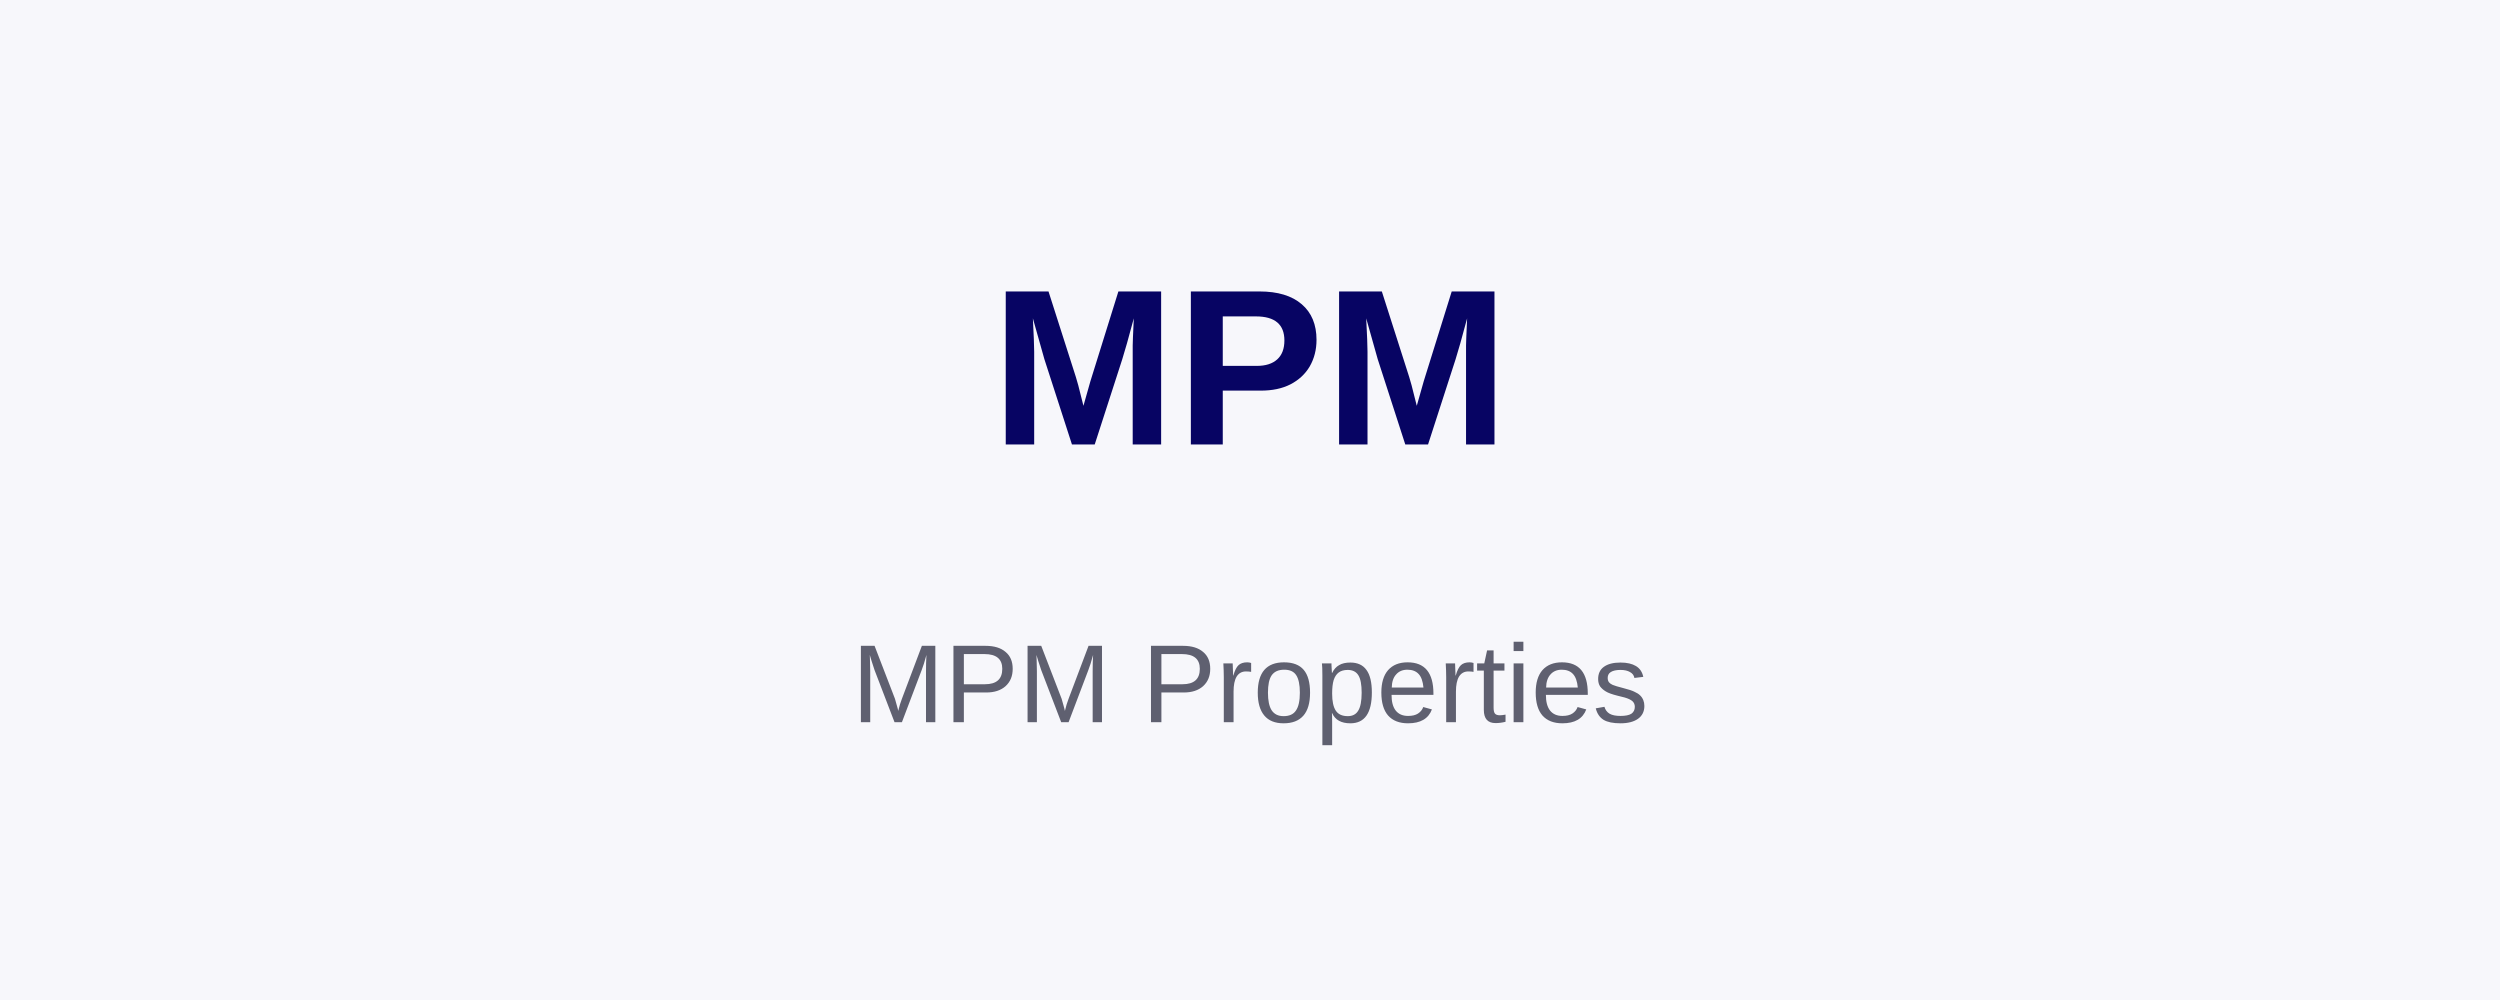
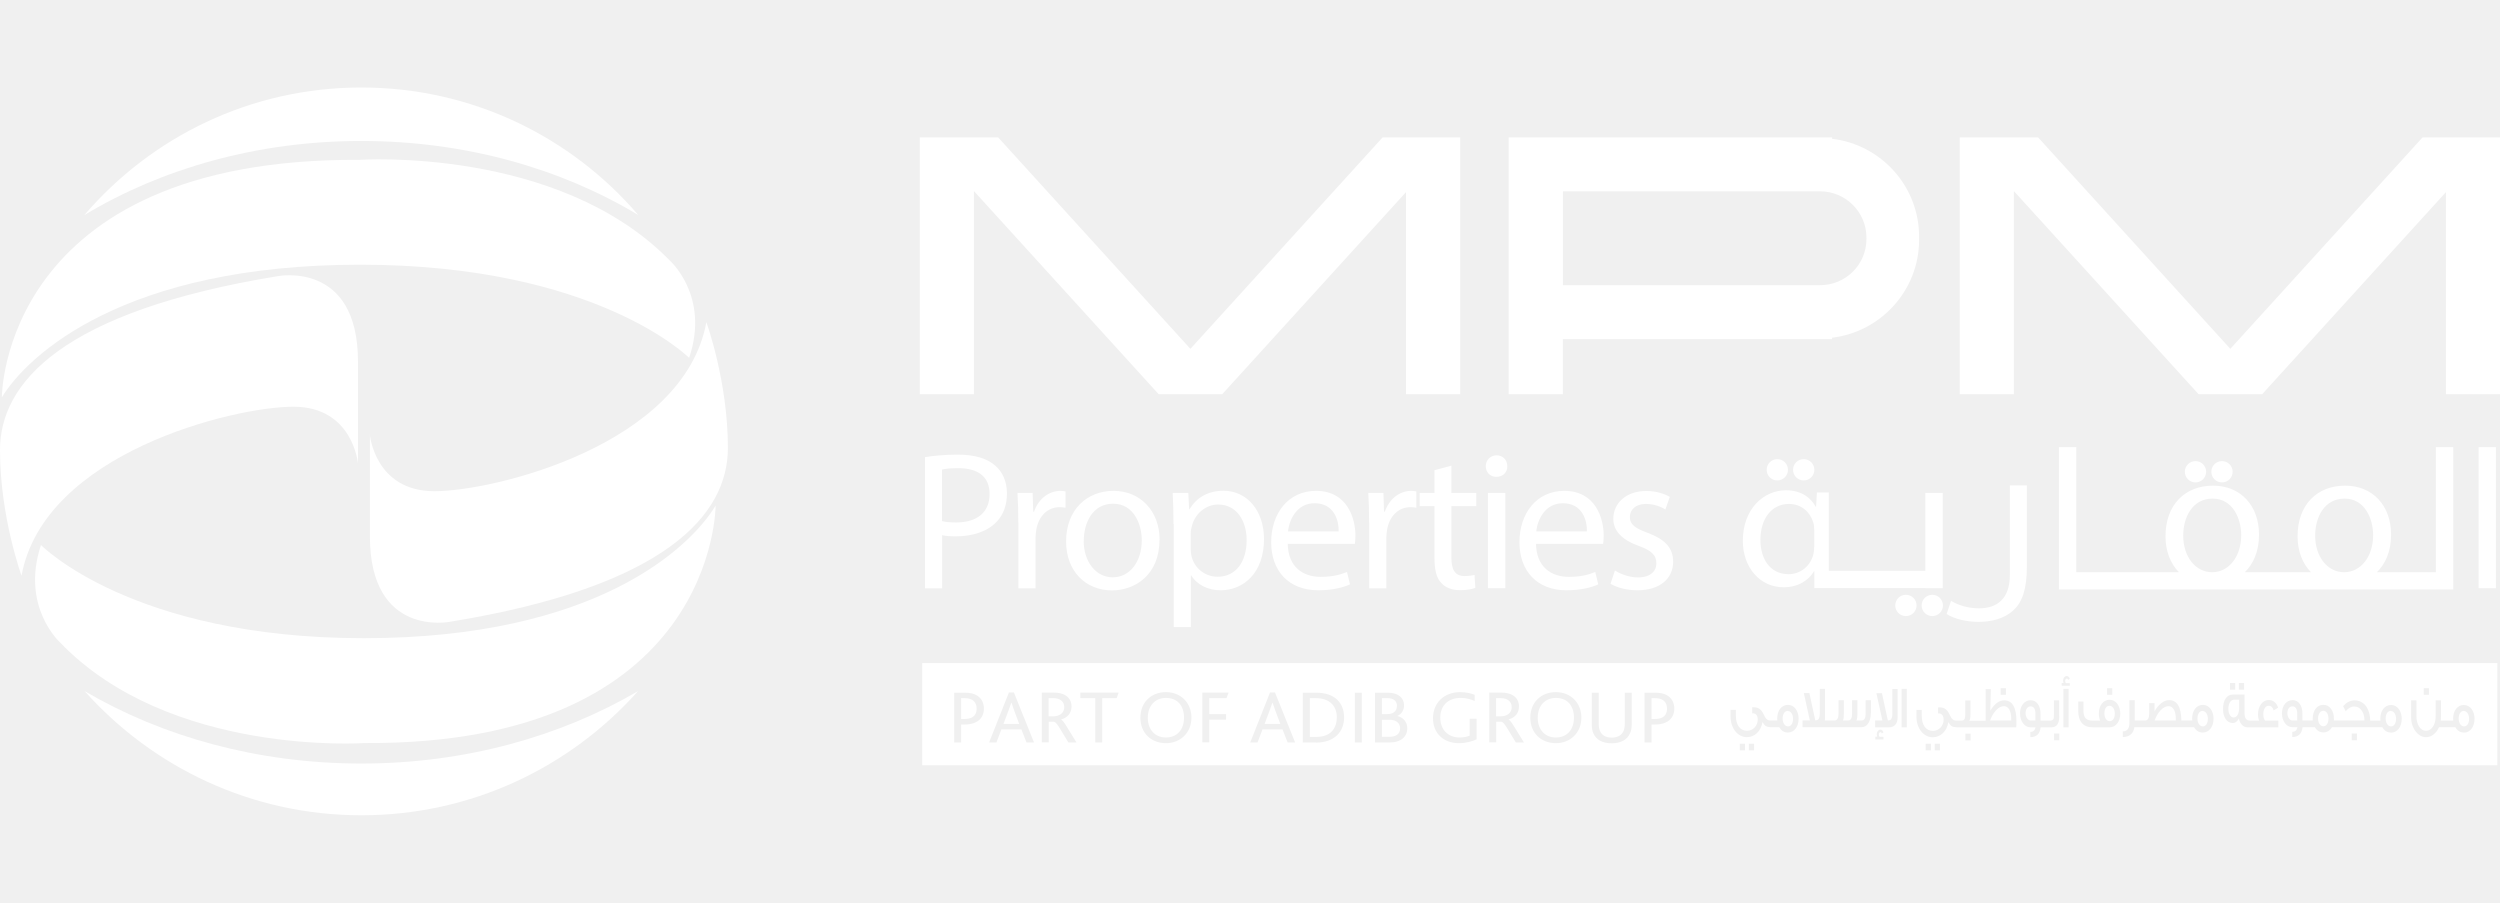
- <svg xmlns="http://www.w3.org/2000/svg" width="180" height="72" viewBox="0 0 180 72" role="img" aria-label="MPM Properties">
-   <rect width="180" height="72" fill="#f7f7fb" />
-   <text x="90" y="32" text-anchor="middle" font-family="Arial, Helvetica, sans-serif" font-size="16" font-weight="700" fill="#070463">MPM</text>
-   <text x="90" y="52" text-anchor="middle" font-family="Arial, Helvetica, sans-serif" font-size="8" fill="#5f6070">MPM Properties</text>
+ <svg xmlns="http://www.w3.org/2000/svg" id="Layer_1" version="1.1" viewBox="0 0 216 78">
+   <defs>
+     <style>
+       .st0 {
+         fill: #fff;
+       }
+     </style>
+   </defs>
+   <g>
+     <path class="st0" d="M7.31,59.71c5.88,6.58,14.41,10.73,23.91,10.73s18.03-4.14,23.91-10.73c-6.71,3.93-14.97,6.26-23.91,6.26s-17.21-2.32-23.91-6.26Z" />
+     <path class="st0" d="M55.15,18.58c-5.79-6.75-14.36-11.02-23.93-11.02S13.08,11.83,7.29,18.58c6.67-4.02,14.95-6.4,23.93-6.4s17.26,2.38,23.93,6.4Z" />
+     <path class="st0" d="M3.54,47.09s7.85,8.05,27.89,8.05,28.22-7.83,30.4-11.46c0,0,.06,20.69-30.34,20.52,0,0-16.81,1.17-26.28-8.67,0,0-3.45-3.08-1.67-8.44Z" />
+     <path class="st0" d="M59.54,30.92s-8-8.05-28.42-8.05S2.37,30.7.16,34.33c0,0-.06-20.69,30.91-20.52,0,0,17.13-1.17,26.77,8.67,0,0,3.52,3.07,1.7,8.44Z" />
+     <path class="st0" d="M30.93,40.06s-.42-4.92-5.58-4.92S3.8,39.13,1.86,49.74c0,0-1.86-5.09-1.86-10.86s5.32-11.97,24-15.02c0,0,6.93-1.37,6.93,7.38v8.83Z" />
+     <path class="st0" d="M31.95,37.52s.42,4.92,5.58,4.92,21.55-3.99,23.5-14.6c0,0,1.86,5.09,1.86,10.86s-5.33,11.97-24,15.02c0,0-6.93,1.41-6.93-7.38v-8.83Z" />
+   </g>
+   <g>
+     <path class="st0" d="M121.47,11.87h-2.01l-16.61,18.27-16.61-18.27h-6.77v22.19h4.68v-17.55l15.96,17.55h5.49l15.88-17.46v17.46h4.68V11.87h-4.68ZM212.94,11.87h-3.63l-16.61,18.27-16.61-18.27h-6.77v22.19h4.68v-17.55l15.96,17.55h5.49l15.88-17.46v17.46h4.68V11.87h-3.06ZM158.29,11.99v-.12h-25.6s-2.34,0-2.34,0v22.19h4.68v-4.76h23.26v-.12c4.23-.51,7.52-4.11,7.52-8.46v-.27c0-4.36-3.28-7.95-7.52-8.46ZM161.26,20.65c0,2.21-1.79,3.99-4.01,3.99h-22.21v-8.11h22.21c2.21,0,4.01,1.79,4.01,3.99v.12Z" />
+     <path class="st0" d="M79.91,39.5c.72-.12,1.66-.22,2.85-.22,1.47,0,2.54.34,3.23.95.63.54,1.01,1.38,1.01,2.4s-.31,1.85-.89,2.45c-.78.83-2.06,1.26-3.52,1.26-.44,0-.85-.02-1.19-.1v4.59h-1.48v-11.32ZM81.39,45.02c.32.09.73.12,1.23.12,1.79,0,2.88-.87,2.88-2.45s-1.08-2.24-2.71-2.24c-.65,0-1.14.05-1.4.12v4.45Z" />
+     <path class="st0" d="M87.98,45.16c0-.97-.02-1.8-.07-2.57h1.31l.05,1.62h.07c.38-1.11,1.28-1.8,2.29-1.8.17,0,.29.02.43.05v1.41c-.15-.03-.31-.05-.51-.05-1.06,0-1.81.8-2.01,1.92-.03.2-.07.44-.07.7v4.39h-1.48v-5.66Z" />
+     <path class="st0" d="M100.18,46.64c0,3.04-2.12,4.37-4.11,4.37-2.24,0-3.96-1.63-3.96-4.23,0-2.75,1.81-4.37,4.1-4.37s3.98,1.72,3.98,4.23ZM93.63,46.72c0,1.8,1.04,3.16,2.51,3.16s2.51-1.34,2.51-3.2c0-1.39-.7-3.16-2.47-3.16s-2.54,1.63-2.54,3.2Z" />
+     <path class="st0" d="M101.39,45.28c0-1.05-.03-1.9-.07-2.69h1.35l.07,1.41h.03c.61-1,1.59-1.6,2.94-1.6,2,0,3.5,1.68,3.5,4.18,0,2.96-1.81,4.42-3.75,4.42-1.09,0-2.05-.48-2.54-1.29h-.03v4.47h-1.48v-8.91ZM102.88,47.47c0,.22.03.43.07.61.27,1.04,1.18,1.75,2.25,1.75,1.59,0,2.51-1.29,2.51-3.18,0-1.65-.87-3.06-2.46-3.06-1.02,0-1.98.73-2.27,1.85-.05.19-.1.41-.1.61v1.41Z" />
+     <path class="st0" d="M111.26,46.98c.03,2.02,1.33,2.86,2.83,2.86,1.07,0,1.72-.19,2.29-.42l.26,1.07c-.53.24-1.43.51-2.75.51-2.54,0-4.06-1.67-4.06-4.15s1.47-4.44,3.87-4.44c2.7,0,3.41,2.36,3.41,3.88,0,.31-.03.54-.05.7h-5.8ZM115.66,45.91c.02-.95-.39-2.43-2.08-2.43-1.52,0-2.18,1.39-2.3,2.43h4.39Z" />
+     <path class="st0" d="M118.29,45.16c0-.97-.02-1.8-.07-2.57h1.31l.05,1.62h.07c.38-1.11,1.28-1.8,2.29-1.8.17,0,.29.02.43.05v1.41c-.15-.03-.31-.05-.51-.05-1.06,0-1.81.8-2.01,1.92-.03.2-.07.44-.07.7v4.39h-1.48v-5.66Z" />
+     <path class="st0" d="M125.4,40.23v2.36h2.15v1.14h-2.15v4.44c0,1.02.29,1.6,1.13,1.6.39,0,.68-.05.87-.1l.07,1.12c-.29.12-.75.2-1.33.2-.7,0-1.26-.22-1.62-.63-.43-.44-.58-1.17-.58-2.14v-4.49h-1.28v-1.14h1.28v-1.97l1.47-.39Z" />
+     <path class="st0" d="M130.23,40.28c.02.51-.36.92-.96.92-.53,0-.9-.41-.9-.92s.39-.94.94-.94.92.41.92.94ZM128.56,50.82v-8.23h1.5v8.23h-1.5Z" />
+     <path class="st0" d="M132.71,46.98c.03,2.02,1.33,2.86,2.83,2.86,1.08,0,1.72-.19,2.29-.42l.26,1.07c-.53.24-1.43.51-2.75.51-2.54,0-4.06-1.67-4.06-4.15s1.47-4.44,3.87-4.44c2.7,0,3.41,2.36,3.41,3.88,0,.31-.03.54-.05.7h-5.8ZM137.11,45.91c.02-.95-.39-2.43-2.08-2.43-1.52,0-2.18,1.39-2.3,2.43h4.39Z" />
+     <path class="st0" d="M139.53,49.29c.44.29,1.23.6,1.98.6,1.09,0,1.6-.54,1.6-1.22,0-.71-.43-1.11-1.54-1.51-1.48-.53-2.18-1.34-2.18-2.33,0-1.33,1.08-2.41,2.85-2.41.84,0,1.57.24,2.03.51l-.38,1.09c-.32-.2-.92-.48-1.69-.48-.89,0-1.38.51-1.38,1.12,0,.68.49.99,1.57,1.39,1.43.54,2.17,1.26,2.17,2.48,0,1.45-1.13,2.47-3.09,2.47-.9,0-1.74-.22-2.32-.56l.38-1.14Z" />
+     <path class="st0" d="M173.65,49.69c0,2.07-1.13,2.87-2.66,2.87-1.02,0-1.88-.31-2.42-.65l-.38,1.14c.67.44,1.76.68,2.75.68,1.04,0,2.2-.24,3-.99.8-.71,1.18-1.87,1.18-3.76v-7.04h-1.47v7.74ZM214.15,38.63v12.19h1.5v-12.19h-1.5ZM210.47,49.44h-5.11c.73-.71,1.23-1.78,1.23-3.25,0-2.52-1.6-4.23-3.98-4.23s-4.1,1.62-4.1,4.37c0,1.31.44,2.38,1.16,3.11h-5.72c.73-.71,1.23-1.78,1.23-3.25,0-2.52-1.6-4.23-3.98-4.23s-4.1,1.62-4.1,4.37c0,1.31.44,2.38,1.16,3.11h-8.87v-10.81h-1.5v12.3h34.07v-12.3h-1.5v10.81ZM191.14,49.44c-1.47,0-2.51-1.36-2.51-3.16,0-1.56.77-3.2,2.54-3.2s2.47,1.77,2.47,3.16c0,1.85-1.07,3.2-2.51,3.2ZM202.54,49.44c-1.47,0-2.51-1.36-2.51-3.16,0-1.56.77-3.2,2.54-3.2s2.47,1.77,2.47,3.16c0,1.85-1.07,3.2-2.51,3.2ZM166.35,50.82h1.5v-8.23h-1.5v6.73h-8.34v-6.77h-1.03l-.07,1.24h-.03c-.36-.68-1.14-1.43-2.58-1.43-1.89,0-3.72,1.58-3.72,4.37,0,2.28,1.47,4.01,3.52,4.01,1.28,0,2.17-.61,2.63-1.38h.03v1.45h9.59ZM156.74,47.28c0,.25-.03.54-.12.8-.32.95-1.16,1.53-2.08,1.53-1.62,0-2.44-1.34-2.44-2.96,0-1.9,1.02-3.11,2.46-3.11,1.09,0,1.83.71,2.1,1.58.07.2.09.43.09.68v1.48ZM191.98,41.68c.51,0,.92-.41.92-.92s-.41-.92-.92-.92-.92.41-.92.92.41.92.92.92ZM189.69,41.68c.51,0,.92-.41.92-.92s-.41-.92-.92-.92-.92.41-.92.92.41.92.92.92ZM166.95,51.39c-.51,0-.92.41-.92.92s.41.92.92.92.92-.41.92-.92-.41-.92-.92-.92ZM164.67,51.39c-.51,0-.92.41-.92.92s.41.92.92.92.92-.41.92-.92-.41-.92-.92-.92ZM155.84,41.51c.51,0,.92-.41.92-.92s-.41-.92-.92-.92-.92.41-.92.92.41.92.92.92ZM153.56,41.51c.51,0,.92-.41.92-.92s-.41-.92-.92-.92-.92.41-.92.92.41.92.92.92Z" />
+   </g>
+   <g>
+     <path class="st0" d="M134.43,60.3c-.94,0-1.57.68-1.57,1.71s.62,1.71,1.57,1.71,1.56-.67,1.56-1.71-.57-1.71-1.56-1.71Z" />
+     <path class="st0" d="M120.09,62.19h-.69v1.47h.62c.58,0,.95-.22.95-.74,0-.44-.35-.73-.88-.73Z" />
+     <path class="st0" d="M130.61,61.09c0-.25-.1-.46-.29-.59-.14-.1-.33-.18-.65-.18h-.41v1.57h.4c.24,0,.41-.05.58-.14.22-.12.37-.35.37-.66Z" />
+     <path class="st0" d="M143.63,60.46c-.15-.08-.35-.14-.63-.14h-.31v1.8h.3c.27,0,.47-.05.61-.12.29-.14.43-.41.43-.78,0-.34-.14-.61-.4-.76Z" />
+     <path class="st0" d="M182.26,60.98c-.27,0-.44.26-.44.66,0,.38.18.67.46.67s.44-.28.44-.65c0-.39-.19-.68-.46-.68Z" />
+     <path class="st0" d="M154.46,61.42c-.26,0-.44.27-.44.66s.19.68.47.68c.25,0,.43-.26.43-.65s-.19-.68-.46-.68Z" />
+     <path class="st0" d="M175.45,61.03c-.27,0-.44.24-.44.58s.19.64.44.64h.41v-.7c-.02-.3-.16-.52-.4-.52Z" />
+     <path class="st0" d="M91.95,61.09c0-.25-.1-.46-.29-.59-.14-.1-.33-.18-.65-.18h-.41v1.57h.4c.24,0,.41-.05.58-.14.22-.12.37-.35.37-.66Z" />
+     <path class="st0" d="M87.38,60.7c-.05.16-.12.36-.26.73l-.42,1.12h1.36l-.42-1.12c-.13-.37-.2-.56-.25-.72h-.01Z" />
+     <path class="st0" d="M83.98,60.46c-.15-.08-.35-.14-.63-.14h-.31v1.8h.3c.27,0,.47-.05.61-.12.29-.14.43-.41.43-.78,0-.34-.14-.61-.4-.76Z" />
+     <path class="st0" d="M120.7,61.01c0-.4-.24-.69-.83-.69h-.47v1.38h.45c.55,0,.84-.27.84-.7Z" />
+     <path class="st0" d="M100.74,60.3c-.94,0-1.57.68-1.57,1.71s.62,1.71,1.57,1.71,1.56-.67,1.56-1.71-.57-1.71-1.56-1.71Z" />
+     <path class="st0" d="M113.69,60.32h-.52v3.35h.54c1.32,0,1.79-.79,1.79-1.71s-.58-1.64-1.81-1.64Z" />
+     <path class="st0" d="M109.94,60.7c-.05.16-.12.36-.26.73l-.42,1.12h1.36l-.42-1.12c-.13-.37-.2-.56-.25-.72h-.01Z" />
+     <path class="st0" d="M173.14,61.01c-.46,0-.93.51-1.2,1.24h1.83v-.16c0-.65-.23-1.08-.63-1.08Z" />
+     <path class="st0" d="M200.72,61.42c-.14,0-.25.07-.33.21-.07.12-.11.27-.11.45,0,.37.18.67.46.67.14,0,.25-.07.33-.2.07-.12.11-.27.11-.46s-.04-.34-.11-.47c-.09-.14-.2-.21-.35-.21Z" />
+     <path class="st0" d="M190.3,61.42c-.26,0-.44.27-.44.66s.19.68.47.68c.25,0,.43-.26.43-.65s-.19-.68-.46-.68Z" />
+     <path class="st0" d="M192.53,61.25c0,.4.18.74.45.74.3,0,.48-.35.48-.79v-.75h-.41c-.32,0-.52.32-.52.8Z" />
+     <path class="st0" d="M206.56,61.42c-.26,0-.44.27-.44.66s.19.68.47.68c.25,0,.43-.26.43-.65s-.19-.68-.46-.68Z" />
+     <path class="st0" d="M198.07,61.03c-.27,0-.44.24-.44.58s.19.64.44.64h.41v-.7c-.02-.3-.16-.52-.4-.52Z" />
+     <path class="st0" d="M187.36,61.01c-.46,0-.95.53-1.2,1.24h1.83v-.16c0-.66-.24-1.08-.63-1.08Z" />
+     <path class="st0" d="M212.87,61.42c-.26,0-.44.27-.44.66s.19.68.47.68c.25,0,.43-.26.43-.65s-.19-.68-.46-.68Z" />
+     <path class="st0" d="M79.68,57.29v8.83h136.09v-8.83H79.68ZM209.41,59.46h.45v.57h-.45v-.57ZM193.44,59.01h.45v.58h-.45v-.58ZM192.67,59.01h.45v.58h-.45v-.58ZM182.05,59.46h.45v.57h-.45v-.57ZM172.86,59.46h.45v.57h-.45v-.57ZM84.23,62.44c-.24.1-.53.16-.93.16h-.26v1.55h-.6v-4.3h.92c.43,0,.74.07.98.2.42.22.67.63.67,1.18,0,.5-.22.97-.78,1.21ZM88.69,64.15l-.44-1.13h-1.73l-.43,1.13h-.63l1.71-4.32h.43l1.74,4.32h-.64ZM92.31,64.15l-.73-1.2c-.21-.36-.38-.56-.51-.59h-.46v1.78h-.6v-4.3h1.01c.45,0,.76.08.99.21.4.22.57.59.57.98,0,.59-.34.97-.9,1.13h0c.14.09.31.32.54.71l.79,1.28h-.71ZM96.47,60.32h-1.24v3.83h-.6v-3.83h-1.29v-.48h3.31l-.17.48ZM100.74,64.21c-1.27,0-2.21-.87-2.21-2.2s.93-2.21,2.21-2.21,2.2.92,2.2,2.21-.95,2.2-2.2,2.2ZM105.97,60.32h-1.49v1.38h1.45v.48h-1.45v1.96h-.6v-4.3h2.27l-.18.48ZM111.25,64.15l-.44-1.13h-1.73l-.43,1.13h-.63l1.71-4.32h.43l1.74,4.32h-.64ZM113.69,64.15h-1.13v-4.3h1.17c1.6,0,2.4.89,2.4,2.13s-.83,2.18-2.44,2.18ZM117.66,64.15h-.6v-4.3h.6v4.3ZM120.06,64.15h-1.26v-4.3h1.13c.95,0,1.38.51,1.38,1.09,0,.42-.22.76-.58.92h0c.51.12.86.53.86,1.06,0,.71-.53,1.23-1.53,1.23ZM127.57,63.88c-.33.16-.9.33-1.51.33-1.38,0-2.25-.89-2.25-2.15,0-1.32.94-2.26,2.36-2.26.52,0,.96.12,1.24.23v.54c-.33-.16-.73-.27-1.21-.27-1.13,0-1.76.71-1.76,1.71s.64,1.71,1.68,1.71c.35,0,.66-.07.86-.16v-1.46h.6v1.78ZM130.97,64.15l-.73-1.2c-.21-.36-.38-.56-.51-.59h-.46v1.78h-.6v-4.3h1.01c.45,0,.76.08.99.21.4.22.57.59.57.98,0,.59-.34.97-.9,1.13h0c.14.09.31.32.54.71l.79,1.28h-.71ZM134.43,64.21c-1.27,0-2.21-.87-2.21-2.2s.93-2.21,2.21-2.21,2.2.92,2.2,2.21-.95,2.2-2.2,2.2ZM140.98,62.59c0,.29-.04.54-.14.75-.24.57-.79.88-1.59.88s-1.36-.31-1.6-.89c-.08-.21-.12-.46-.12-.74v-2.74h.6v2.7c0,.22.03.42.1.59.16.38.5.59,1.02.59s.87-.21,1.03-.59c.07-.16.1-.37.1-.61v-2.68h.6v2.74ZM143.88,62.44c-.24.1-.53.16-.93.16h-.26v1.55h-.6v-4.3h.92c.43,0,.74.07.98.2.42.22.67.63.67,1.18,0,.5-.22.97-.78,1.21ZM150.77,64.83h-.45v-.57h.45v.57ZM151.55,64.83h-.45v-.57h.45v.57ZM154.47,63.29c-.32,0-.56-.15-.74-.46h-.74c-.4-.02-.54-.13-.71-.45-.13.8-.68,1.31-1.35,1.31-.79,0-1.41-.77-1.41-1.78v-.58h.46v.51c0,.8.37,1.3.96,1.3.53,0,.93-.44.93-.97,0-.32-.15-.54-.41-.54-.02,0-.05,0-.07,0v-.52h.18c.36,0,.63.21.81.61.17.39.33.53.56.53h.62v-.03s-.01-.09-.01-.14c0-.69.38-1.18.93-1.18s.92.53.92,1.2-.37,1.19-.92,1.19ZM161.64,61.61c0,.74-.33,1.22-.79,1.22h-5.11v-.59h.63l-.52-2.36h.48l.51,2.36c.13,0,.22-.04.28-.11.08-.1.11-.26.11-.49v-2.12h.45v2.51c0,.08,0,.15-.02.22h.84c.23,0,.35-.2.35-.61v-1.14h.46v1.12c0,.3-.02.5-.07.6v.03h.43c.23,0,.35-.19.35-.57v-1.18h.46v1.12c0,.33-.03.54-.09.63h.45c.23,0,.35-.19.35-.57v-1.18h.46v1.11ZM162.74,63.89h-.71v-.24h.16c-.02-.1-.04-.16-.04-.18,0-.24.14-.43.32-.43.11,0,.2.08.26.24l-.15.09c-.01-.08-.05-.11-.11-.11-.08,0-.14.1-.14.2,0,.09.02.16.07.2h.33v.24ZM163.95,62.03c0,.49-.28.81-.72.81h-1.22v-.59h.63l-.52-2.36h.48l.51,2.36c.13,0,.22-.04.28-.11.08-.1.11-.26.11-.49v-2.12h.45v2.51ZM164.75,62.84h-.45v-3.32h.45v3.32ZM166.83,64.83h-.45v-.57h.45v.57ZM167.61,64.83h-.45v-.57h.45v.57ZM170.26,63.97h-.45v-.58h.45v.58ZM174.22,62.84h-5.16c-.41-.02-.55-.13-.72-.45-.13.8-.68,1.31-1.35,1.31-.79,0-1.41-.77-1.41-1.78v-.58h.46v.51c0,.8.37,1.3.96,1.3.53,0,.93-.44.93-.97,0-.32-.15-.54-.41-.54-.02,0-.05,0-.07,0v-.52h.18c.36,0,.63.21.81.61.17.39.33.53.56.53h.48c.14,0,.23-.06.27-.17.03-.08.05-.21.05-.39v-1.18h.45v1.15c0,.3-.03.5-.1.6h1.41v-2.73h.45l-.05,1.86c.38-.61.77-.89,1.2-.89.71,0,1.06.61,1.06,1.81,0,.17,0,.34-.02.53ZM177.92,63.96h-.45v-.58h.45v.58ZM177.92,61.91c0,.62-.23.93-.68.93h-.93c-.06.57-.36.85-.89.85v-.45c.24,0,.39-.12.45-.4h-.44c-.5,0-.9-.52-.9-1.2s.4-1.14.92-1.14.85.48.85,1.16v.6h.84c.15,0,.25-.06.29-.17.02-.06.03-.18.03-.37v-1.21h.45v1.4ZM178.73,62.84h-.45v-3.32h.45v3.32ZM178.84,59.25h-.71v-.24h.16c-.02-.1-.04-.15-.04-.18,0-.24.14-.42.32-.42.11,0,.2.08.26.23l-.15.1c-.01-.08-.05-.11-.11-.11-.09,0-.14.1-.14.2,0,.09.02.15.07.19h.33v.24ZM182.27,62.84h-1.45c-.84,0-1.26-.5-1.26-1.45v-.78h.45v.78c0,.62.24.87.79.87h.65c-.07-.19-.11-.39-.11-.61,0-.69.38-1.19.93-1.19s.92.53.92,1.2-.37,1.18-.92,1.18ZM190.31,63.29c-.32,0-.56-.15-.74-.46h-5.16c-.07.55-.44.85-1,.85v-.49c.38,0,.57-.24.57-.73v-1.96h.46v1.75h.9c.23,0,.35-.2.35-.61v-.89h.46v.71c.36-.62.81-.97,1.26-.97.69,0,1.04.59,1.06,1.76h.94v-.03s-.01-.09-.01-.14c0-.69.38-1.18.93-1.18s.92.53.92,1.2-.37,1.19-.92,1.19ZM196.85,62.84h-2.67c-.36,0-.65-.3-.74-.76-.14.26-.32.39-.52.39-.52,0-.85-.49-.85-1.21,0-.77.32-1.25.85-1.25h1.01v1.63c0,.4.15.62.46.62h.79c-.06-.17-.09-.35-.09-.54,0-.34.09-.64.26-.88s.41-.36.68-.36c.36,0,.67.25.8.66l-.39.24c-.07-.26-.21-.4-.43-.4-.15,0-.27.08-.35.23-.07.13-.11.3-.11.5,0,.23.05.41.15.55h1.15v.59ZM203.64,63.96h-.45v-.58h.45v.58ZM206.57,63.29c-.32,0-.56-.15-.74-.46h-4.35c-.18.3-.42.45-.74.45s-.56-.15-.73-.45h-1.07c-.06.57-.36.85-.89.85v-.45c.24,0,.39-.12.45-.4h-.44c-.5,0-.9-.52-.9-1.2s.4-1.14.92-1.14.85.48.85,1.16v.6h.89c0-.06,0-.11,0-.17,0-.34.09-.63.25-.85.17-.22.39-.33.67-.33s.5.11.66.34c.17.23.25.51.25.86v.15h2.64c0-.32-.07-.59-.21-.82-.17-.26-.41-.39-.7-.39-.1,0-.22.03-.34.1-.15.08-.27.18-.37.32-.05-.11-.12-.26-.22-.45.13-.15.27-.27.44-.36.18-.1.36-.14.54-.14.28,0,.53.08.75.25.37.29.58.79.61,1.5h.88v-.03s-.01-.09-.01-.14c0-.69.38-1.18.93-1.18s.92.53.92,1.2-.37,1.19-.92,1.19ZM212.88,63.29c-.32,0-.56-.15-.74-.46h-1.41c-.11.26-.27.47-.46.62-.2.16-.41.24-.65.24-.36,0-.66-.17-.91-.5-.26-.34-.39-.76-.39-1.25v-1.43h.46v1.36c0,.33.07.62.2.86.16.27.37.41.63.41s.47-.14.63-.41c.14-.24.2-.53.2-.86v-1.36h.46v1.43c0,.11,0,.21-.02.32h1.08v-.03s-.01-.09-.01-.14c0-.69.38-1.18.93-1.18s.92.53.92,1.2-.37,1.19-.92,1.19Z" />
+   </g>
</svg>
